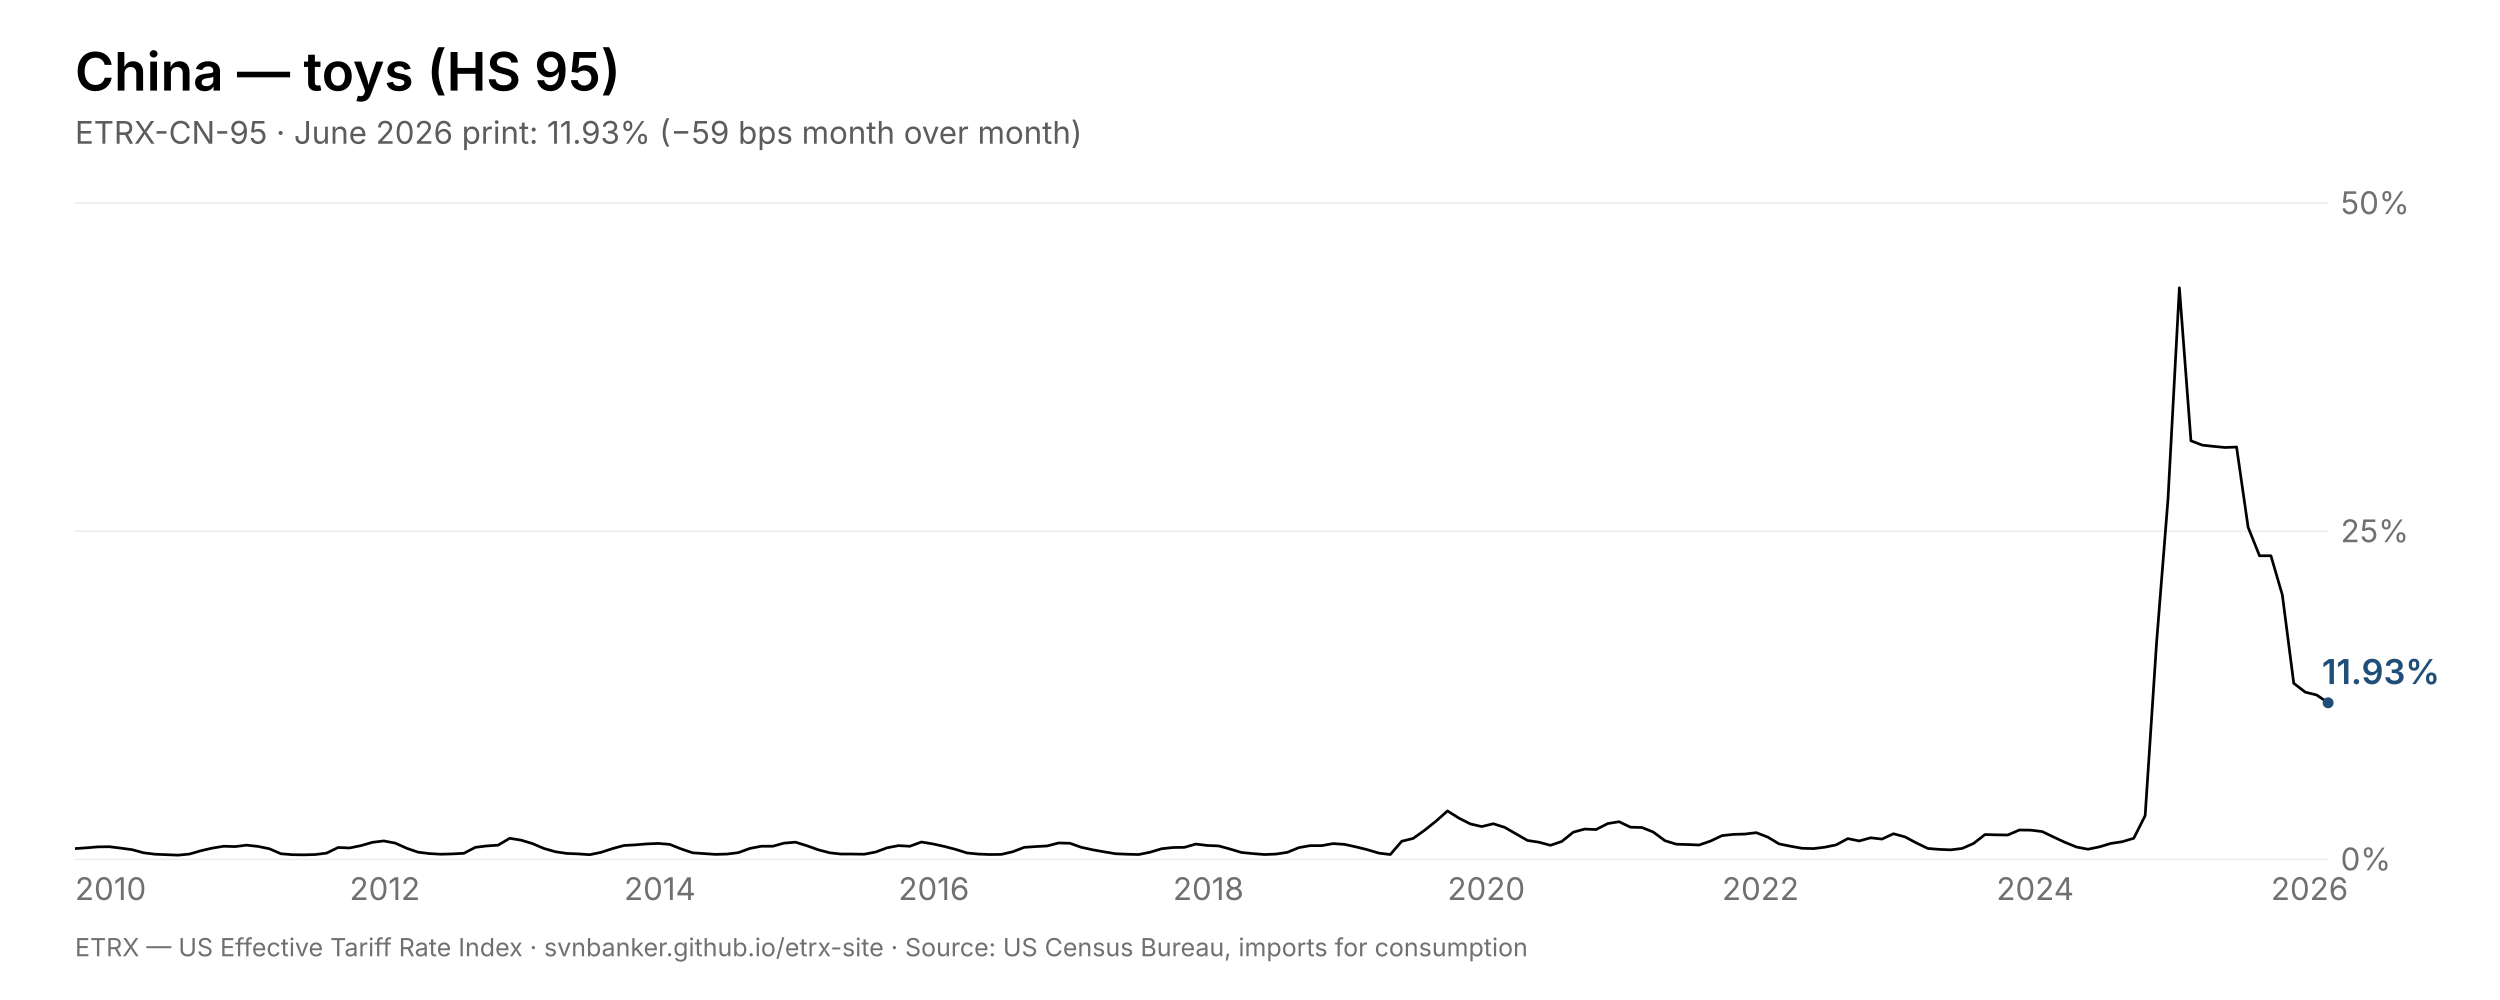
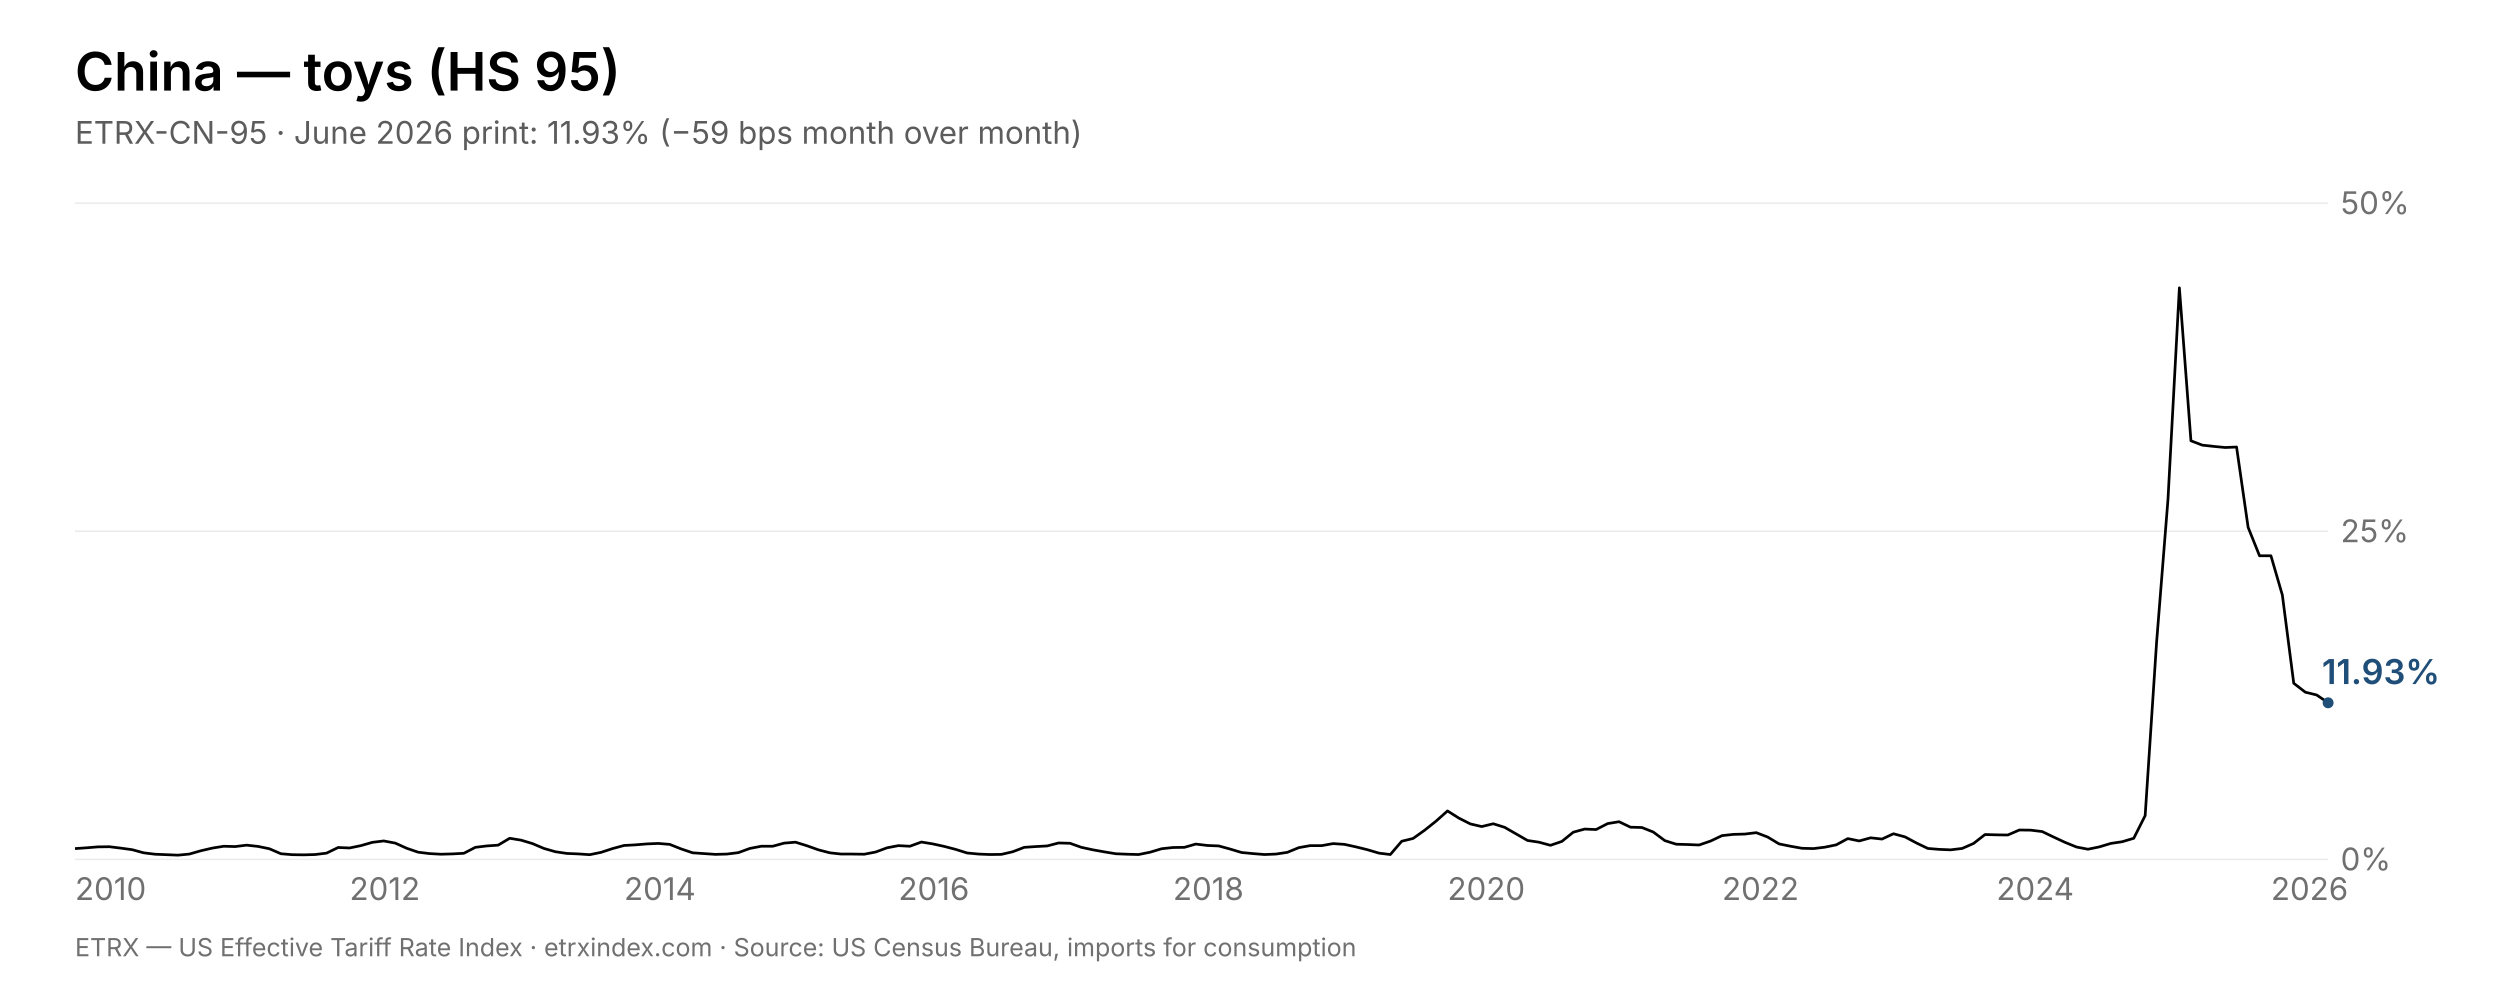
<svg xmlns="http://www.w3.org/2000/svg" viewBox="0 0 1600 640" width="1600" height="640" font-family="Inter, Helvetica, Arial, sans-serif">
  <rect width="1600" height="640" fill="#fff" />
  <text x="48" y="58" font-size="34" font-weight="600" fill="#000000">China — toys (HS 95)</text>
  <text x="48" y="92" font-size="20" fill="rgba(0,0,0,0.64)">ETRX-CN-95 · June 2026 print: 11.93% (−59 bps month over month)</text>
  <line x1="48" y1="550.0" x2="1490" y2="550.0" stroke="rgba(0,0,0,0.08)" stroke-width="1" />
  <text x="1498" y="557.0" font-size="20" fill="rgba(0,0,0,0.56)">0%</text>
  <line x1="48" y1="340.0" x2="1490" y2="340.0" stroke="rgba(0,0,0,0.08)" stroke-width="1" />
  <text x="1498" y="347.0" font-size="20" fill="rgba(0,0,0,0.56)">25%</text>
  <line x1="48" y1="130.0" x2="1490" y2="130.0" stroke="rgba(0,0,0,0.08)" stroke-width="1" />
  <text x="1498" y="137.0" font-size="20" fill="rgba(0,0,0,0.56)">50%</text>
  <text x="48.0" y="576" font-size="20" fill="rgba(0,0,0,0.56)">2010</text>
  <text x="223.7" y="576" font-size="20" fill="rgba(0,0,0,0.56)">2012</text>
  <text x="399.4" y="576" font-size="20" fill="rgba(0,0,0,0.56)">2014</text>
  <text x="575.0" y="576" font-size="20" fill="rgba(0,0,0,0.56)">2016</text>
  <text x="750.7" y="576" font-size="20" fill="rgba(0,0,0,0.56)">2018</text>
  <text x="926.4" y="576" font-size="20" fill="rgba(0,0,0,0.56)">2020</text>
  <text x="1102.1" y="576" font-size="20" fill="rgba(0,0,0,0.56)">2022</text>
  <text x="1277.7" y="576" font-size="20" fill="rgba(0,0,0,0.56)">2024</text>
  <text x="1453.4" y="576" font-size="20" fill="rgba(0,0,0,0.56)">2026</text>
  <polyline points="48.0,543.1 55.3,542.6 62.6,542.0 70.0,541.9 77.3,542.8 84.6,543.8 91.9,545.8 99.2,546.7 106.6,547.0 113.9,547.3 121.2,546.6 128.5,544.5 135.8,542.8 143.2,541.6 150.5,541.8 157.8,540.9 165.1,541.7 172.4,543.2 179.8,546.4 187.1,547.0 194.4,547.1 201.7,546.9 209.0,546.0 216.4,542.4 223.7,542.7 231.0,541.2 238.3,539.1 245.6,538.2 253.0,539.6 260.3,542.9 267.6,545.4 274.9,546.3 282.2,546.7 289.6,546.5 296.9,546.1 304.2,542.3 311.5,541.4 318.8,540.9 326.2,536.5 333.5,537.7 340.8,539.9 348.1,543.0 355.4,545.1 362.8,546.2 370.1,546.5 377.4,547.0 384.7,545.5 392.0,543.1 399.4,541.1 406.7,540.7 414.0,540.1 421.3,539.8 428.6,540.4 435.9,543.3 443.3,545.8 450.6,546.3 457.9,546.8 465.2,546.6 472.5,545.7 479.9,543.0 487.2,541.6 494.5,541.6 501.8,539.6 509.1,539.0 516.5,541.3 523.8,543.9 531.1,545.8 538.4,546.6 545.7,546.6 553.1,546.7 560.4,545.3 567.7,542.6 575.0,541.2 582.3,541.6 589.7,538.9 597.0,540.1 604.3,541.7 611.6,543.6 618.9,545.9 626.3,546.6 633.6,546.9 640.9,546.8 648.2,545.1 655.5,542.3 662.9,541.8 670.2,541.4 677.5,539.5 684.8,539.7 692.1,542.3 699.5,543.9 706.8,545.2 714.1,546.4 721.4,546.7 728.7,546.9 736.1,545.4 743.4,543.2 750.7,542.4 758.0,542.3 765.3,540.2 772.7,541.1 780.0,541.4 787.3,543.4 794.6,545.6 801.9,546.3 809.3,546.9 816.6,546.6 823.9,545.5 831.2,542.5 838.5,541.2 845.9,541.2 853.2,539.9 860.5,540.4 867.8,542.0 875.1,543.8 882.5,546.0 889.8,546.9 897.1,538.4 904.4,536.6 911.7,531.4 919.1,525.5 926.4,519.0 933.7,523.6 941.0,527.3 948.3,529.0 955.7,527.2 963.0,529.5 970.3,533.7 977.6,537.9 984.9,539.0 992.3,541.0 999.6,538.5 1006.9,532.6 1014.2,530.6 1021.5,530.9 1028.9,527.1 1036.2,525.9 1043.5,529.4 1050.8,529.6 1058.1,532.5 1065.5,538.0 1072.8,540.3 1080.1,540.5 1087.4,540.8 1094.7,538.3 1102.1,534.8 1109.4,534.0 1116.7,533.8 1124.0,532.9 1131.3,535.7 1138.6,540.1 1146.0,541.6 1153.3,542.9 1160.6,543.1 1167.9,542.2 1175.2,540.7 1182.6,536.7 1189.9,538.2 1197.2,536.2 1204.5,537.0 1211.8,533.6 1219.2,535.6 1226.5,539.5 1233.8,543.0 1241.1,543.6 1248.4,543.9 1255.8,543.0 1263.1,539.8 1270.4,534.1 1277.7,534.3 1285.0,534.4 1292.4,531.2 1299.7,531.3 1307.0,532.2 1314.3,535.7 1321.6,539.1 1329.0,542.1 1336.3,543.5 1343.6,542.0 1350.9,539.8 1358.2,538.7 1365.6,536.5 1372.9,522.0 1380.2,411.3 1387.5,319.7 1394.8,184.2 1402.2,282.1 1409.5,284.9 1416.8,285.7 1424.1,286.4 1431.4,286.1 1438.8,337.5 1446.1,355.7 1453.4,355.7 1460.7,380.8 1468.0,437.3 1475.4,443.0 1482.7,444.8 1490.0,449.8" fill="none" stroke="#000000" stroke-width="1.75" stroke-linejoin="round" />
  <circle cx="1490.0" cy="449.8" r="3.5" fill="#1f4e79" />
  <text x="1486.0" y="437.8" font-size="22" font-weight="600" fill="#1f4e79">11.93%</text>
-   <text x="48" y="612" font-size="16" fill="rgba(0,0,0,0.56)">ETRX — US Effective Tariff Rate Index · svnbanker.github.io/etrx-site · Source: US Census Bureau, imports for consumption</text>
+   <text x="48" y="612" font-size="16" fill="rgba(0,0,0,0.56)">ETRX — US Effective Tariff Rate Index · etrxindex.com · Source: US Census Bureau, imports for consumption</text>
</svg>
